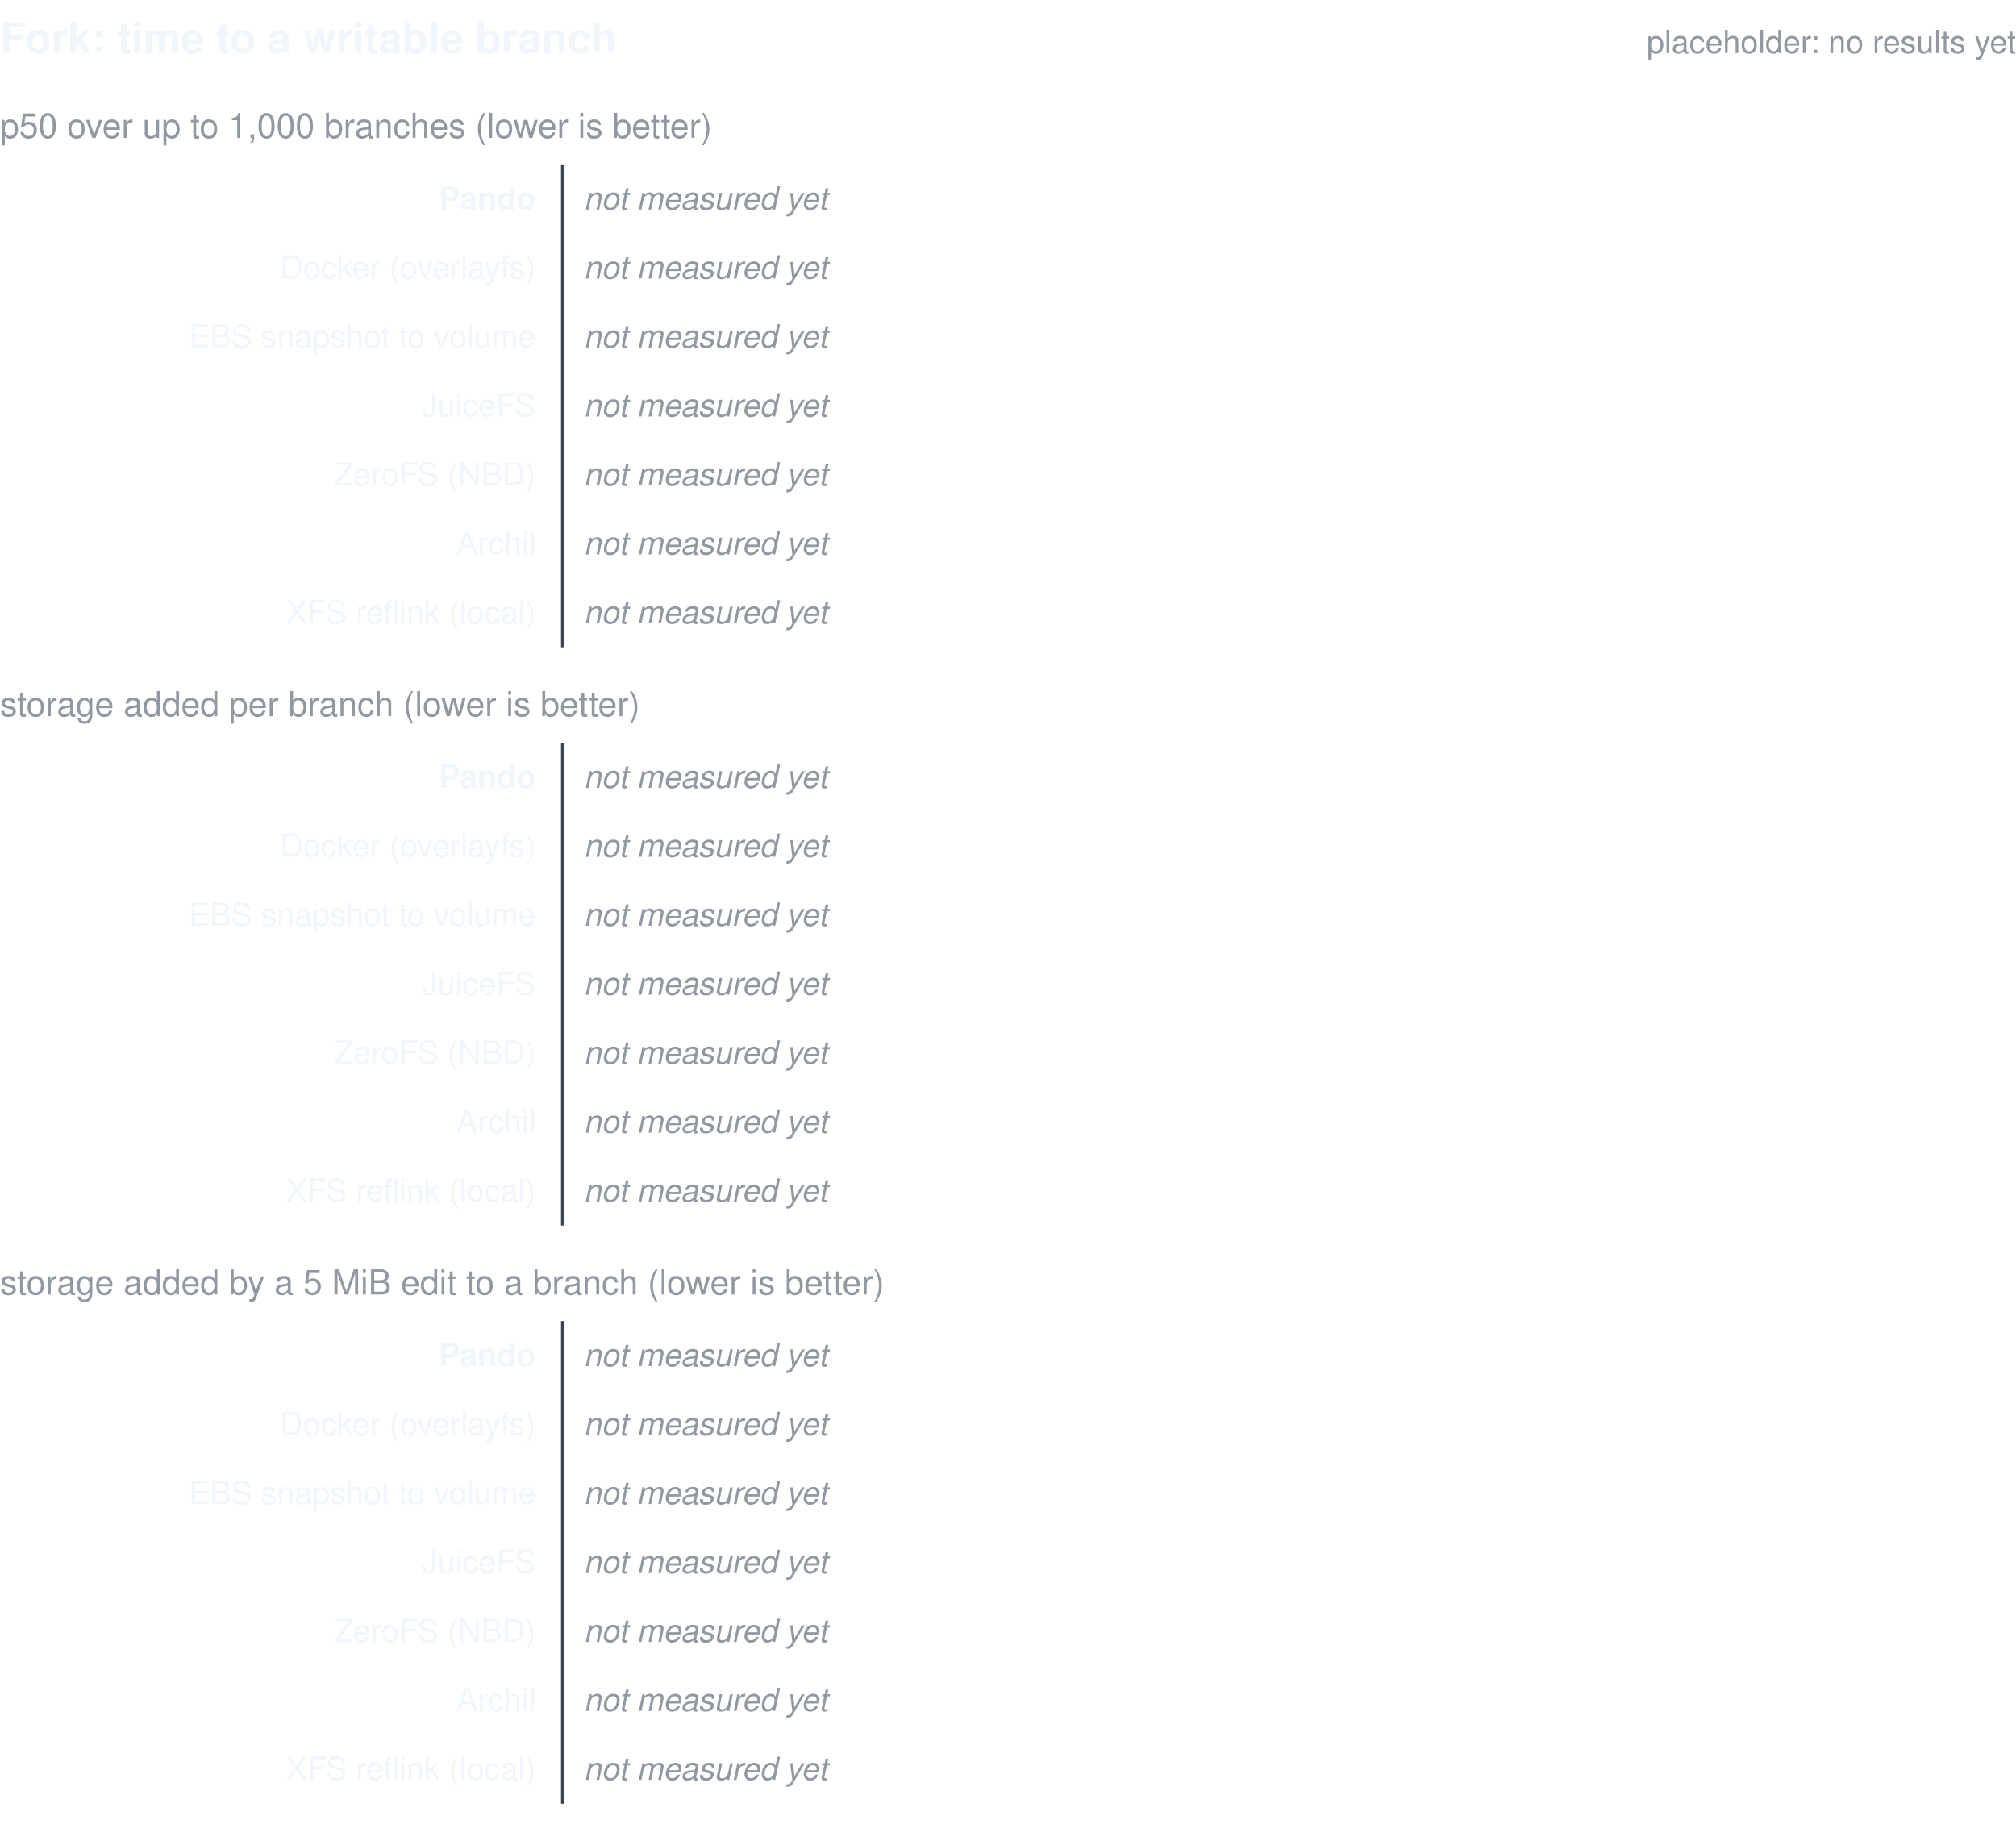
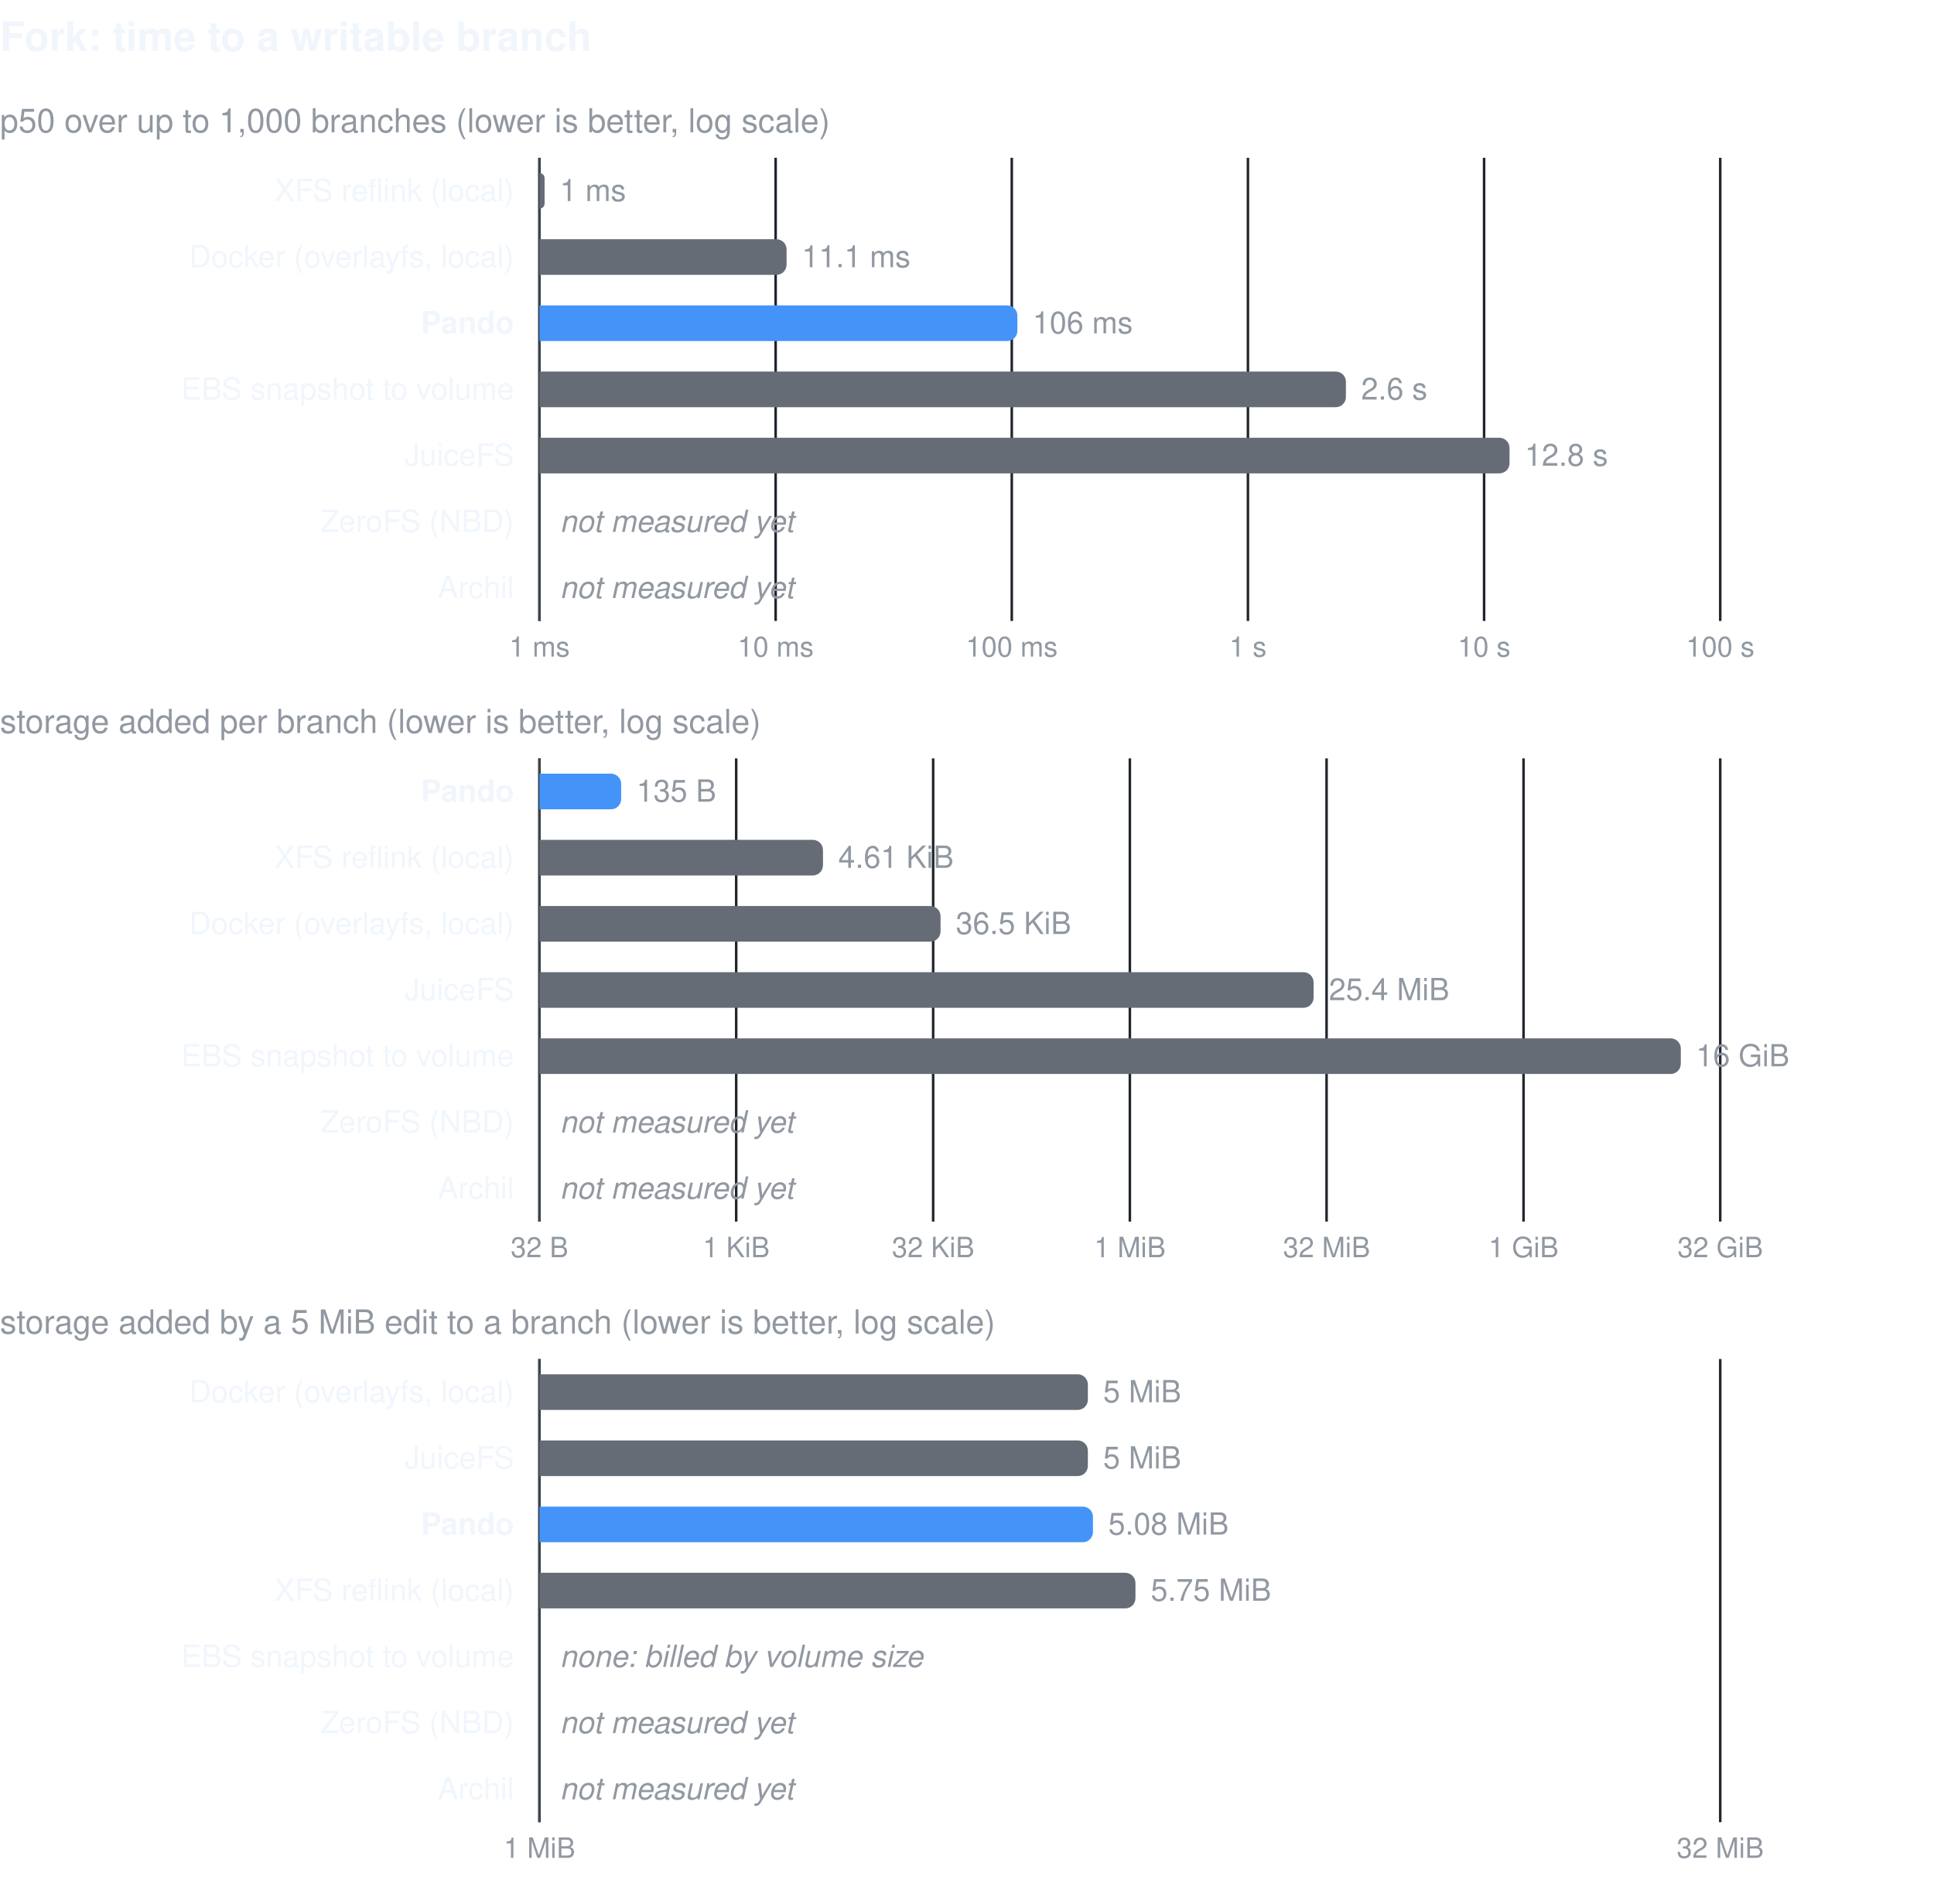
- <svg xmlns="http://www.w3.org/2000/svg" width="760" height="694" viewBox="0 0 760 694" font-family="-apple-system, BlinkMacSystemFont, 'Segoe UI', Helvetica, Arial, sans-serif" role="img">
+ <svg xmlns="http://www.w3.org/2000/svg" width="760" height="748" viewBox="0 0 760 748" font-family="-apple-system, BlinkMacSystemFont, 'Segoe UI', Helvetica, Arial, sans-serif" role="img">
  <text x="0" y="20" font-size="16" font-weight="600" fill="#f0f6fc">Fork: time to a writable branch</text>
-   <text x="0" y="52" font-size="13" fill="#9198a1">p50 over up to 1,000 branches (lower is better)</text>
+   <text x="0" y="52" font-size="13" fill="#9198a1">p50 over up to 1,000 branches (lower is better, log scale)</text>
+   <line x1="212.0" y1="62" x2="212.0" y2="244" stroke="#21262d" stroke-width="1" />
+   <text x="212.0" y="258" font-size="11" fill="#9198a1" text-anchor="middle">1 ms</text>
+   <line x1="304.8" y1="62" x2="304.8" y2="244" stroke="#21262d" stroke-width="1" />
+   <text x="304.8" y="258" font-size="11" fill="#9198a1" text-anchor="middle">10 ms</text>
+   <line x1="397.6" y1="62" x2="397.6" y2="244" stroke="#21262d" stroke-width="1" />
+   <text x="397.6" y="258" font-size="11" fill="#9198a1" text-anchor="middle">100 ms</text>
+   <line x1="490.4" y1="62" x2="490.4" y2="244" stroke="#21262d" stroke-width="1" />
+   <text x="490.4" y="258" font-size="11" fill="#9198a1" text-anchor="middle">1 s</text>
+   <line x1="583.2" y1="62" x2="583.2" y2="244" stroke="#21262d" stroke-width="1" />
+   <text x="583.2" y="258" font-size="11" fill="#9198a1" text-anchor="middle">10 s</text>
+   <line x1="676.0" y1="62" x2="676.0" y2="244" stroke="#21262d" stroke-width="1" />
+   <text x="676.0" y="258" font-size="11" fill="#9198a1" text-anchor="middle">100 s</text>
  <line x1="212" y1="62" x2="212" y2="244" stroke="#3d444d" stroke-width="1" />
-   <text x="202" y="79.0" font-size="12" fill="#f0f6fc" text-anchor="end" font-weight="600">Pando</text>
-   <text x="220" y="79.0" font-size="12" font-style="italic" fill="#9198a1">not measured yet</text>
-   <text x="202" y="105.0" font-size="12" fill="#f0f6fc" text-anchor="end">Docker (overlayfs)</text>
-   <text x="220" y="105.0" font-size="12" font-style="italic" fill="#9198a1">not measured yet</text>
-   <text x="202" y="131.0" font-size="12" fill="#f0f6fc" text-anchor="end">EBS snapshot to volume</text>
-   <text x="220" y="131.0" font-size="12" font-style="italic" fill="#9198a1">not measured yet</text>
-   <text x="202" y="157.0" font-size="12" fill="#f0f6fc" text-anchor="end">JuiceFS</text>
-   <text x="220" y="157.0" font-size="12" font-style="italic" fill="#9198a1">not measured yet</text>
-   <text x="202" y="183.0" font-size="12" fill="#f0f6fc" text-anchor="end">ZeroFS (NBD)</text>
-   <text x="220" y="183.0" font-size="12" font-style="italic" fill="#9198a1">not measured yet</text>
-   <text x="202" y="209.0" font-size="12" fill="#f0f6fc" text-anchor="end">Archil</text>
+   <text x="202" y="79.0" font-size="12" fill="#f0f6fc" text-anchor="end">XFS reflink (local)</text>
+   <path d="M212,68.0 h0.0 a2,2 0 0 1 2,2 v10 a2,2 0 0 1 -2,2 h-0.0 z" fill="#656c76" />
+   <text x="220.0" y="79.0" font-size="12" fill="#9198a1">1 ms</text>
+   <text x="202" y="105.0" font-size="12" fill="#f0f6fc" text-anchor="end">Docker (overlayfs, local)</text>
+   <path d="M212,94.0 h93.1 a4,4 0 0 1 4,4 v6 a4,4 0 0 1 -4,4 h-93.1 z" fill="#656c76" />
+   <text x="315.1" y="105.0" font-size="12" fill="#9198a1">11.1 ms</text>
+   <text x="202" y="131.0" font-size="12" fill="#f0f6fc" text-anchor="end" font-weight="600">Pando</text>
+   <path d="M212,120.0 h183.8 a4,4 0 0 1 4,4 v6 a4,4 0 0 1 -4,4 h-183.8 z" fill="#4493f8" />
+   <text x="405.8" y="131.0" font-size="12" fill="#9198a1">106 ms</text>
+   <text x="202" y="157.0" font-size="12" fill="#f0f6fc" text-anchor="end">EBS snapshot to volume</text>
+   <path d="M212,146.0 h312.9 a4,4 0 0 1 4,4 v6 a4,4 0 0 1 -4,4 h-312.9 z" fill="#656c76" />
+   <text x="534.9" y="157.0" font-size="12" fill="#9198a1">2.6 s</text>
+   <text x="202" y="183.0" font-size="12" fill="#f0f6fc" text-anchor="end">JuiceFS</text>
+   <path d="M212,172.0 h377.2 a4,4 0 0 1 4,4 v6 a4,4 0 0 1 -4,4 h-377.2 z" fill="#656c76" />
+   <text x="599.2" y="183.0" font-size="12" fill="#9198a1">12.8 s</text>
+   <text x="202" y="209.0" font-size="12" fill="#f0f6fc" text-anchor="end">ZeroFS (NBD)</text>
  <text x="220" y="209.0" font-size="12" font-style="italic" fill="#9198a1">not measured yet</text>
-   <text x="202" y="235.0" font-size="12" fill="#f0f6fc" text-anchor="end">XFS reflink (local)</text>
+   <text x="202" y="235.0" font-size="12" fill="#f0f6fc" text-anchor="end">Archil</text>
  <text x="220" y="235.0" font-size="12" font-style="italic" fill="#9198a1">not measured yet</text>
-   <text x="0" y="270" font-size="13" fill="#9198a1">storage added per branch (lower is better)</text>
-   <line x1="212" y1="280" x2="212" y2="462" stroke="#3d444d" stroke-width="1" />
-   <text x="202" y="297.0" font-size="12" fill="#f0f6fc" text-anchor="end" font-weight="600">Pando</text>
-   <text x="220" y="297.0" font-size="12" font-style="italic" fill="#9198a1">not measured yet</text>
-   <text x="202" y="323.0" font-size="12" fill="#f0f6fc" text-anchor="end">Docker (overlayfs)</text>
-   <text x="220" y="323.0" font-size="12" font-style="italic" fill="#9198a1">not measured yet</text>
-   <text x="202" y="349.0" font-size="12" fill="#f0f6fc" text-anchor="end">EBS snapshot to volume</text>
-   <text x="220" y="349.0" font-size="12" font-style="italic" fill="#9198a1">not measured yet</text>
-   <text x="202" y="375.0" font-size="12" fill="#f0f6fc" text-anchor="end">JuiceFS</text>
-   <text x="220" y="375.0" font-size="12" font-style="italic" fill="#9198a1">not measured yet</text>
-   <text x="202" y="401.0" font-size="12" fill="#f0f6fc" text-anchor="end">ZeroFS (NBD)</text>
-   <text x="220" y="401.0" font-size="12" font-style="italic" fill="#9198a1">not measured yet</text>
-   <text x="202" y="427.0" font-size="12" fill="#f0f6fc" text-anchor="end">Archil</text>
-   <text x="220" y="427.0" font-size="12" font-style="italic" fill="#9198a1">not measured yet</text>
-   <text x="202" y="453.0" font-size="12" fill="#f0f6fc" text-anchor="end">XFS reflink (local)</text>
-   <text x="220" y="453.0" font-size="12" font-style="italic" fill="#9198a1">not measured yet</text>
-   <text x="0" y="488" font-size="13" fill="#9198a1">storage added by a 5 MiB edit to a branch (lower is better)</text>
-   <line x1="212" y1="498" x2="212" y2="680" stroke="#3d444d" stroke-width="1" />
-   <text x="202" y="515.0" font-size="12" fill="#f0f6fc" text-anchor="end" font-weight="600">Pando</text>
-   <text x="220" y="515.0" font-size="12" font-style="italic" fill="#9198a1">not measured yet</text>
-   <text x="202" y="541.0" font-size="12" fill="#f0f6fc" text-anchor="end">Docker (overlayfs)</text>
-   <text x="220" y="541.0" font-size="12" font-style="italic" fill="#9198a1">not measured yet</text>
-   <text x="202" y="567.0" font-size="12" fill="#f0f6fc" text-anchor="end">EBS snapshot to volume</text>
-   <text x="220" y="567.0" font-size="12" font-style="italic" fill="#9198a1">not measured yet</text>
-   <text x="202" y="593.0" font-size="12" fill="#f0f6fc" text-anchor="end">JuiceFS</text>
-   <text x="220" y="593.0" font-size="12" font-style="italic" fill="#9198a1">not measured yet</text>
-   <text x="202" y="619.0" font-size="12" fill="#f0f6fc" text-anchor="end">ZeroFS (NBD)</text>
-   <text x="220" y="619.0" font-size="12" font-style="italic" fill="#9198a1">not measured yet</text>
-   <text x="202" y="645.0" font-size="12" fill="#f0f6fc" text-anchor="end">Archil</text>
-   <text x="220" y="645.0" font-size="12" font-style="italic" fill="#9198a1">not measured yet</text>
-   <text x="202" y="671.0" font-size="12" fill="#f0f6fc" text-anchor="end">XFS reflink (local)</text>
-   <text x="220" y="671.0" font-size="12" font-style="italic" fill="#9198a1">not measured yet</text>
-   <text x="760" y="20" font-size="12" fill="#9198a1" text-anchor="end">placeholder: no results yet</text>
+   <text x="0" y="288" font-size="13" fill="#9198a1">storage added per branch (lower is better, log scale)</text>
+   <line x1="212.0" y1="298" x2="212.0" y2="480" stroke="#21262d" stroke-width="1" />
+   <text x="212.0" y="494" font-size="11" fill="#9198a1" text-anchor="middle">32 B</text>
+   <line x1="289.3" y1="298" x2="289.3" y2="480" stroke="#21262d" stroke-width="1" />
+   <text x="289.3" y="494" font-size="11" fill="#9198a1" text-anchor="middle">1 KiB</text>
+   <line x1="366.7" y1="298" x2="366.7" y2="480" stroke="#21262d" stroke-width="1" />
+   <text x="366.7" y="494" font-size="11" fill="#9198a1" text-anchor="middle">32 KiB</text>
+   <line x1="444.0" y1="298" x2="444.0" y2="480" stroke="#21262d" stroke-width="1" />
+   <text x="444.0" y="494" font-size="11" fill="#9198a1" text-anchor="middle">1 MiB</text>
+   <line x1="521.3" y1="298" x2="521.3" y2="480" stroke="#21262d" stroke-width="1" />
+   <text x="521.3" y="494" font-size="11" fill="#9198a1" text-anchor="middle">32 MiB</text>
+   <line x1="598.7" y1="298" x2="598.7" y2="480" stroke="#21262d" stroke-width="1" />
+   <text x="598.7" y="494" font-size="11" fill="#9198a1" text-anchor="middle">1 GiB</text>
+   <line x1="676.0" y1="298" x2="676.0" y2="480" stroke="#21262d" stroke-width="1" />
+   <text x="676.0" y="494" font-size="11" fill="#9198a1" text-anchor="middle">32 GiB</text>
+   <line x1="212" y1="298" x2="212" y2="480" stroke="#3d444d" stroke-width="1" />
+   <text x="202" y="315.0" font-size="12" fill="#f0f6fc" text-anchor="end" font-weight="600">Pando</text>
+   <path d="M212,304.0 h28.1 a4,4 0 0 1 4,4 v6 a4,4 0 0 1 -4,4 h-28.1 z" fill="#4493f8" />
+   <text x="250.1" y="315.0" font-size="12" fill="#9198a1">135 B</text>
+   <text x="202" y="341.0" font-size="12" fill="#f0f6fc" text-anchor="end">XFS reflink (local)</text>
+   <path d="M212,330.0 h107.4 a4,4 0 0 1 4,4 v6 a4,4 0 0 1 -4,4 h-107.4 z" fill="#656c76" />
+   <text x="329.4" y="341.0" font-size="12" fill="#9198a1">4.61 KiB</text>
+   <text x="202" y="367.0" font-size="12" fill="#f0f6fc" text-anchor="end">Docker (overlayfs, local)</text>
+   <path d="M212,356.0 h153.6 a4,4 0 0 1 4,4 v6 a4,4 0 0 1 -4,4 h-153.6 z" fill="#656c76" />
+   <text x="375.6" y="367.0" font-size="12" fill="#9198a1">36.5 KiB</text>
+   <text x="202" y="393.0" font-size="12" fill="#f0f6fc" text-anchor="end">JuiceFS</text>
+   <path d="M212,382.0 h300.2 a4,4 0 0 1 4,4 v6 a4,4 0 0 1 -4,4 h-300.2 z" fill="#656c76" />
+   <text x="522.2" y="393.0" font-size="12" fill="#9198a1">25.4 MiB</text>
+   <text x="202" y="419.0" font-size="12" fill="#f0f6fc" text-anchor="end">EBS snapshot to volume</text>
+   <path d="M212,408.0 h444.5 a4,4 0 0 1 4,4 v6 a4,4 0 0 1 -4,4 h-444.5 z" fill="#656c76" />
+   <text x="666.5" y="419.0" font-size="12" fill="#9198a1">16 GiB</text>
+   <text x="202" y="445.0" font-size="12" fill="#f0f6fc" text-anchor="end">ZeroFS (NBD)</text>
+   <text x="220" y="445.0" font-size="12" font-style="italic" fill="#9198a1">not measured yet</text>
+   <text x="202" y="471.0" font-size="12" fill="#f0f6fc" text-anchor="end">Archil</text>
+   <text x="220" y="471.0" font-size="12" font-style="italic" fill="#9198a1">not measured yet</text>
+   <text x="0" y="524" font-size="13" fill="#9198a1">storage added by a 5 MiB edit to a branch (lower is better, log scale)</text>
+   <line x1="212.0" y1="534" x2="212.0" y2="716" stroke="#21262d" stroke-width="1" />
+   <text x="212.0" y="730" font-size="11" fill="#9198a1" text-anchor="middle">1 MiB</text>
+   <line x1="676.0" y1="534" x2="676.0" y2="716" stroke="#21262d" stroke-width="1" />
+   <text x="676.0" y="730" font-size="11" fill="#9198a1" text-anchor="middle">32 MiB</text>
+   <line x1="212" y1="534" x2="212" y2="716" stroke="#3d444d" stroke-width="1" />
+   <text x="202" y="551.0" font-size="12" fill="#f0f6fc" text-anchor="end">Docker (overlayfs, local)</text>
+   <path d="M212,540.0 h211.5 a4,4 0 0 1 4,4 v6 a4,4 0 0 1 -4,4 h-211.5 z" fill="#656c76" />
+   <text x="433.5" y="551.0" font-size="12" fill="#9198a1">5 MiB</text>
+   <text x="202" y="577.0" font-size="12" fill="#f0f6fc" text-anchor="end">JuiceFS</text>
+   <path d="M212,566.0 h211.5 a4,4 0 0 1 4,4 v6 a4,4 0 0 1 -4,4 h-211.5 z" fill="#656c76" />
+   <text x="433.5" y="577.0" font-size="12" fill="#9198a1">5 MiB</text>
+   <text x="202" y="603.0" font-size="12" fill="#f0f6fc" text-anchor="end" font-weight="600">Pando</text>
+   <path d="M212,592.0 h213.5 a4,4 0 0 1 4,4 v6 a4,4 0 0 1 -4,4 h-213.5 z" fill="#4493f8" />
+   <text x="435.5" y="603.0" font-size="12" fill="#9198a1">5.08 MiB</text>
+   <text x="202" y="629.0" font-size="12" fill="#f0f6fc" text-anchor="end">XFS reflink (local)</text>
+   <path d="M212,618.0 h230.2 a4,4 0 0 1 4,4 v6 a4,4 0 0 1 -4,4 h-230.2 z" fill="#656c76" />
+   <text x="452.2" y="629.0" font-size="12" fill="#9198a1">5.75 MiB</text>
+   <text x="202" y="655.0" font-size="12" fill="#f0f6fc" text-anchor="end">EBS snapshot to volume</text>
+   <text x="220" y="655.0" font-size="12" font-style="italic" fill="#9198a1">none: billed by volume size</text>
+   <text x="202" y="681.0" font-size="12" fill="#f0f6fc" text-anchor="end">ZeroFS (NBD)</text>
+   <text x="220" y="681.0" font-size="12" font-style="italic" fill="#9198a1">not measured yet</text>
+   <text x="202" y="707.0" font-size="12" fill="#f0f6fc" text-anchor="end">Archil</text>
+   <text x="220" y="707.0" font-size="12" font-style="italic" fill="#9198a1">not measured yet</text>
</svg>
